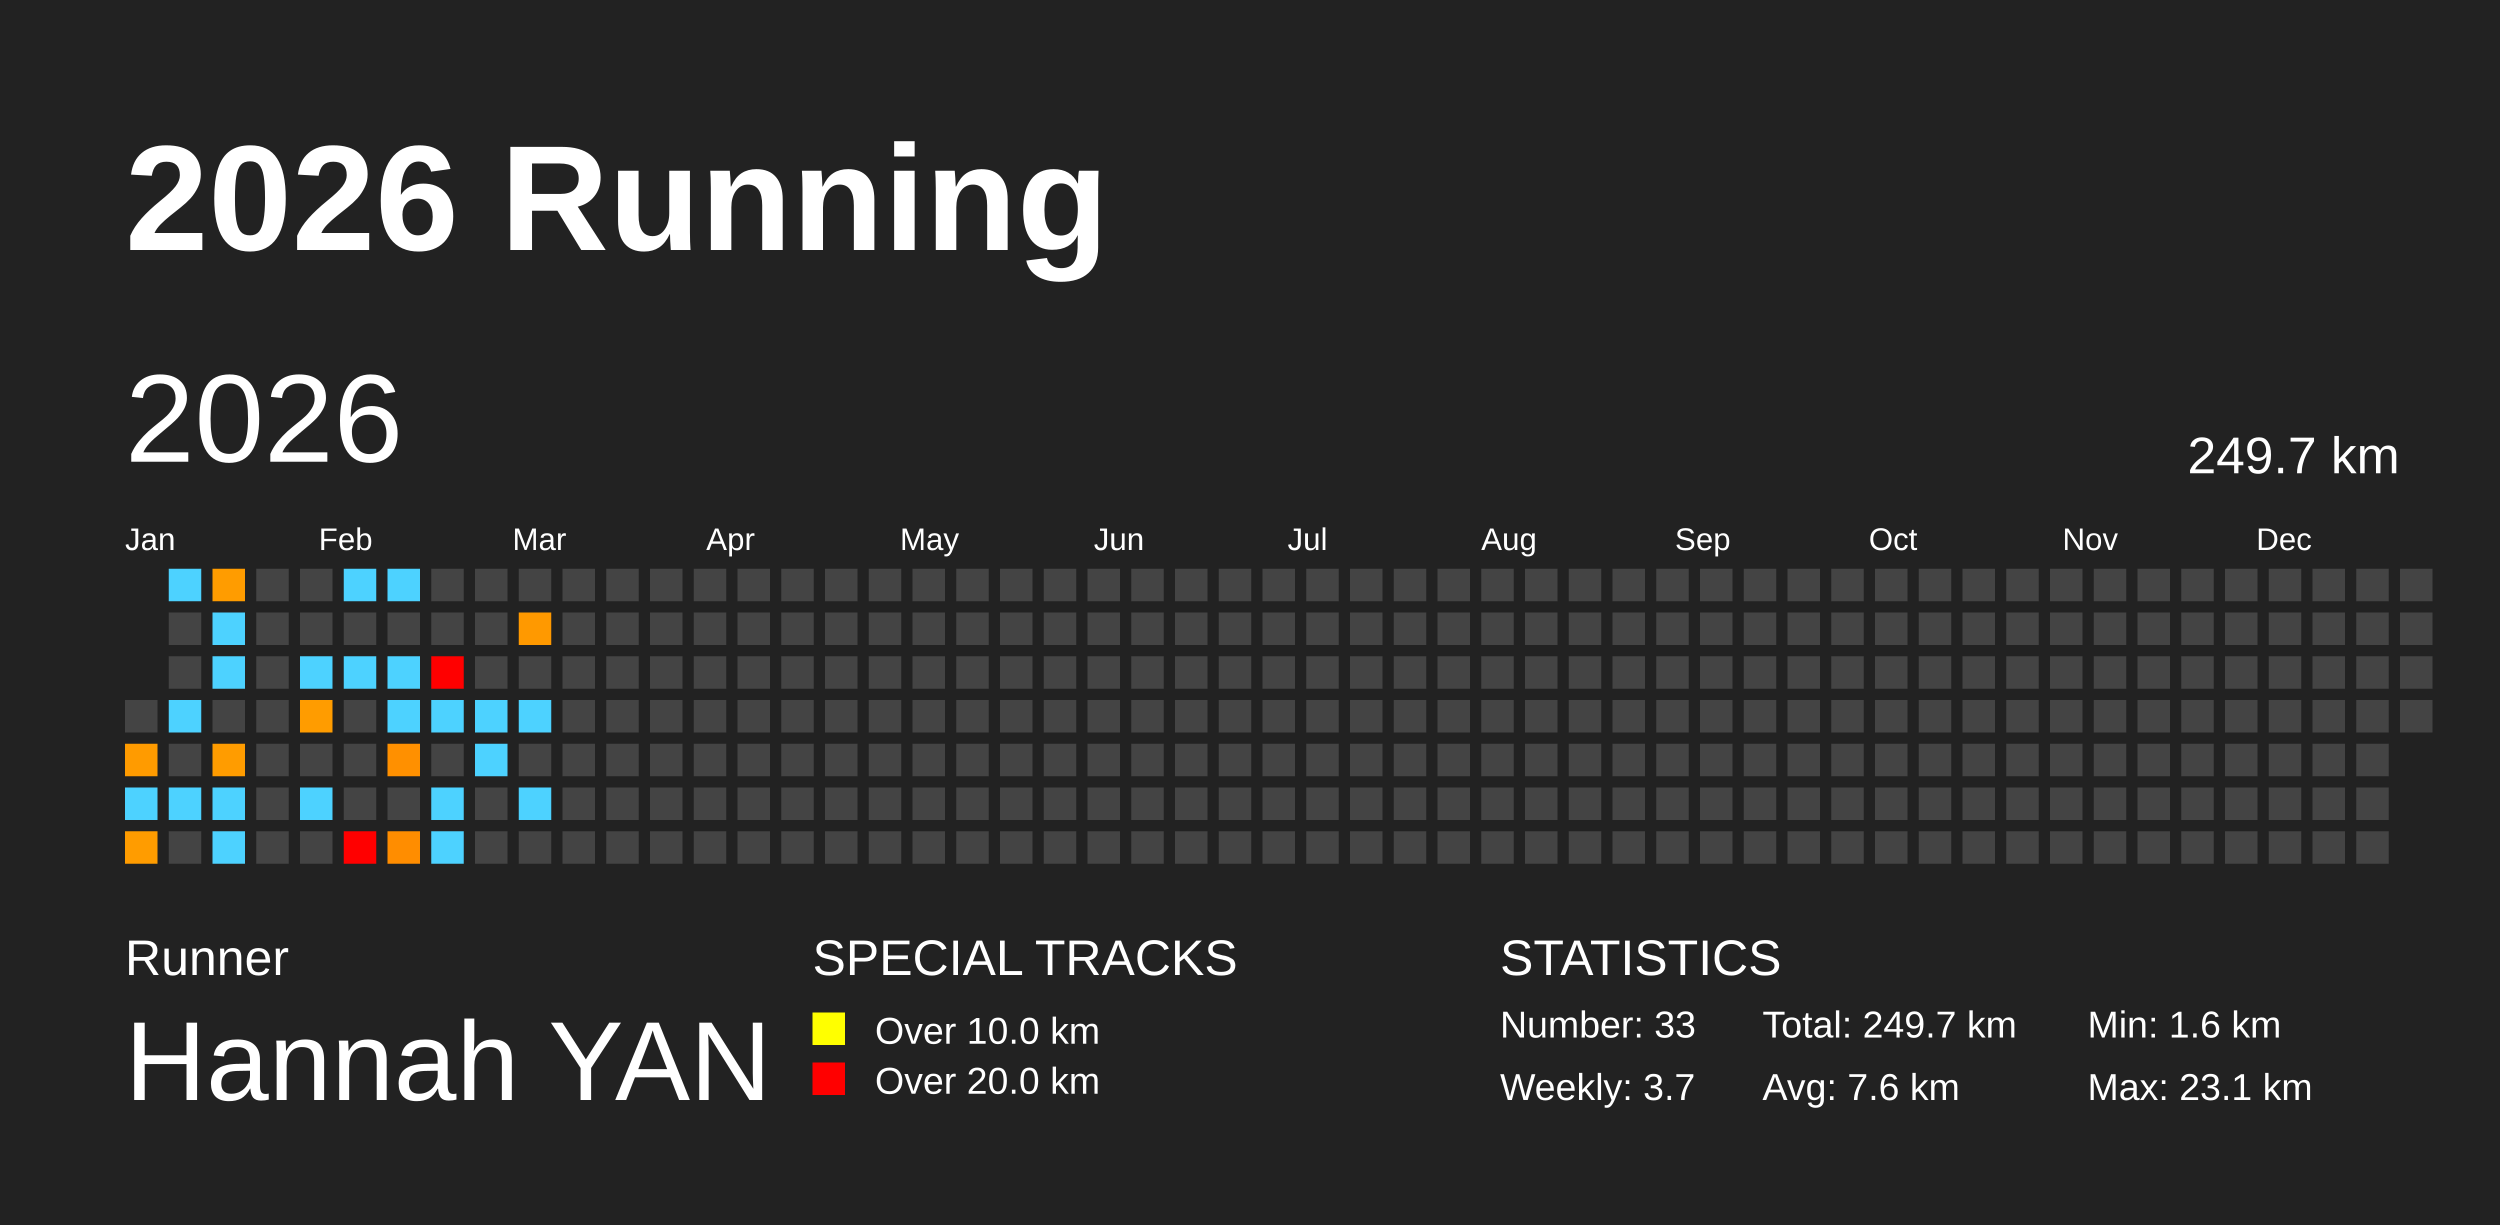
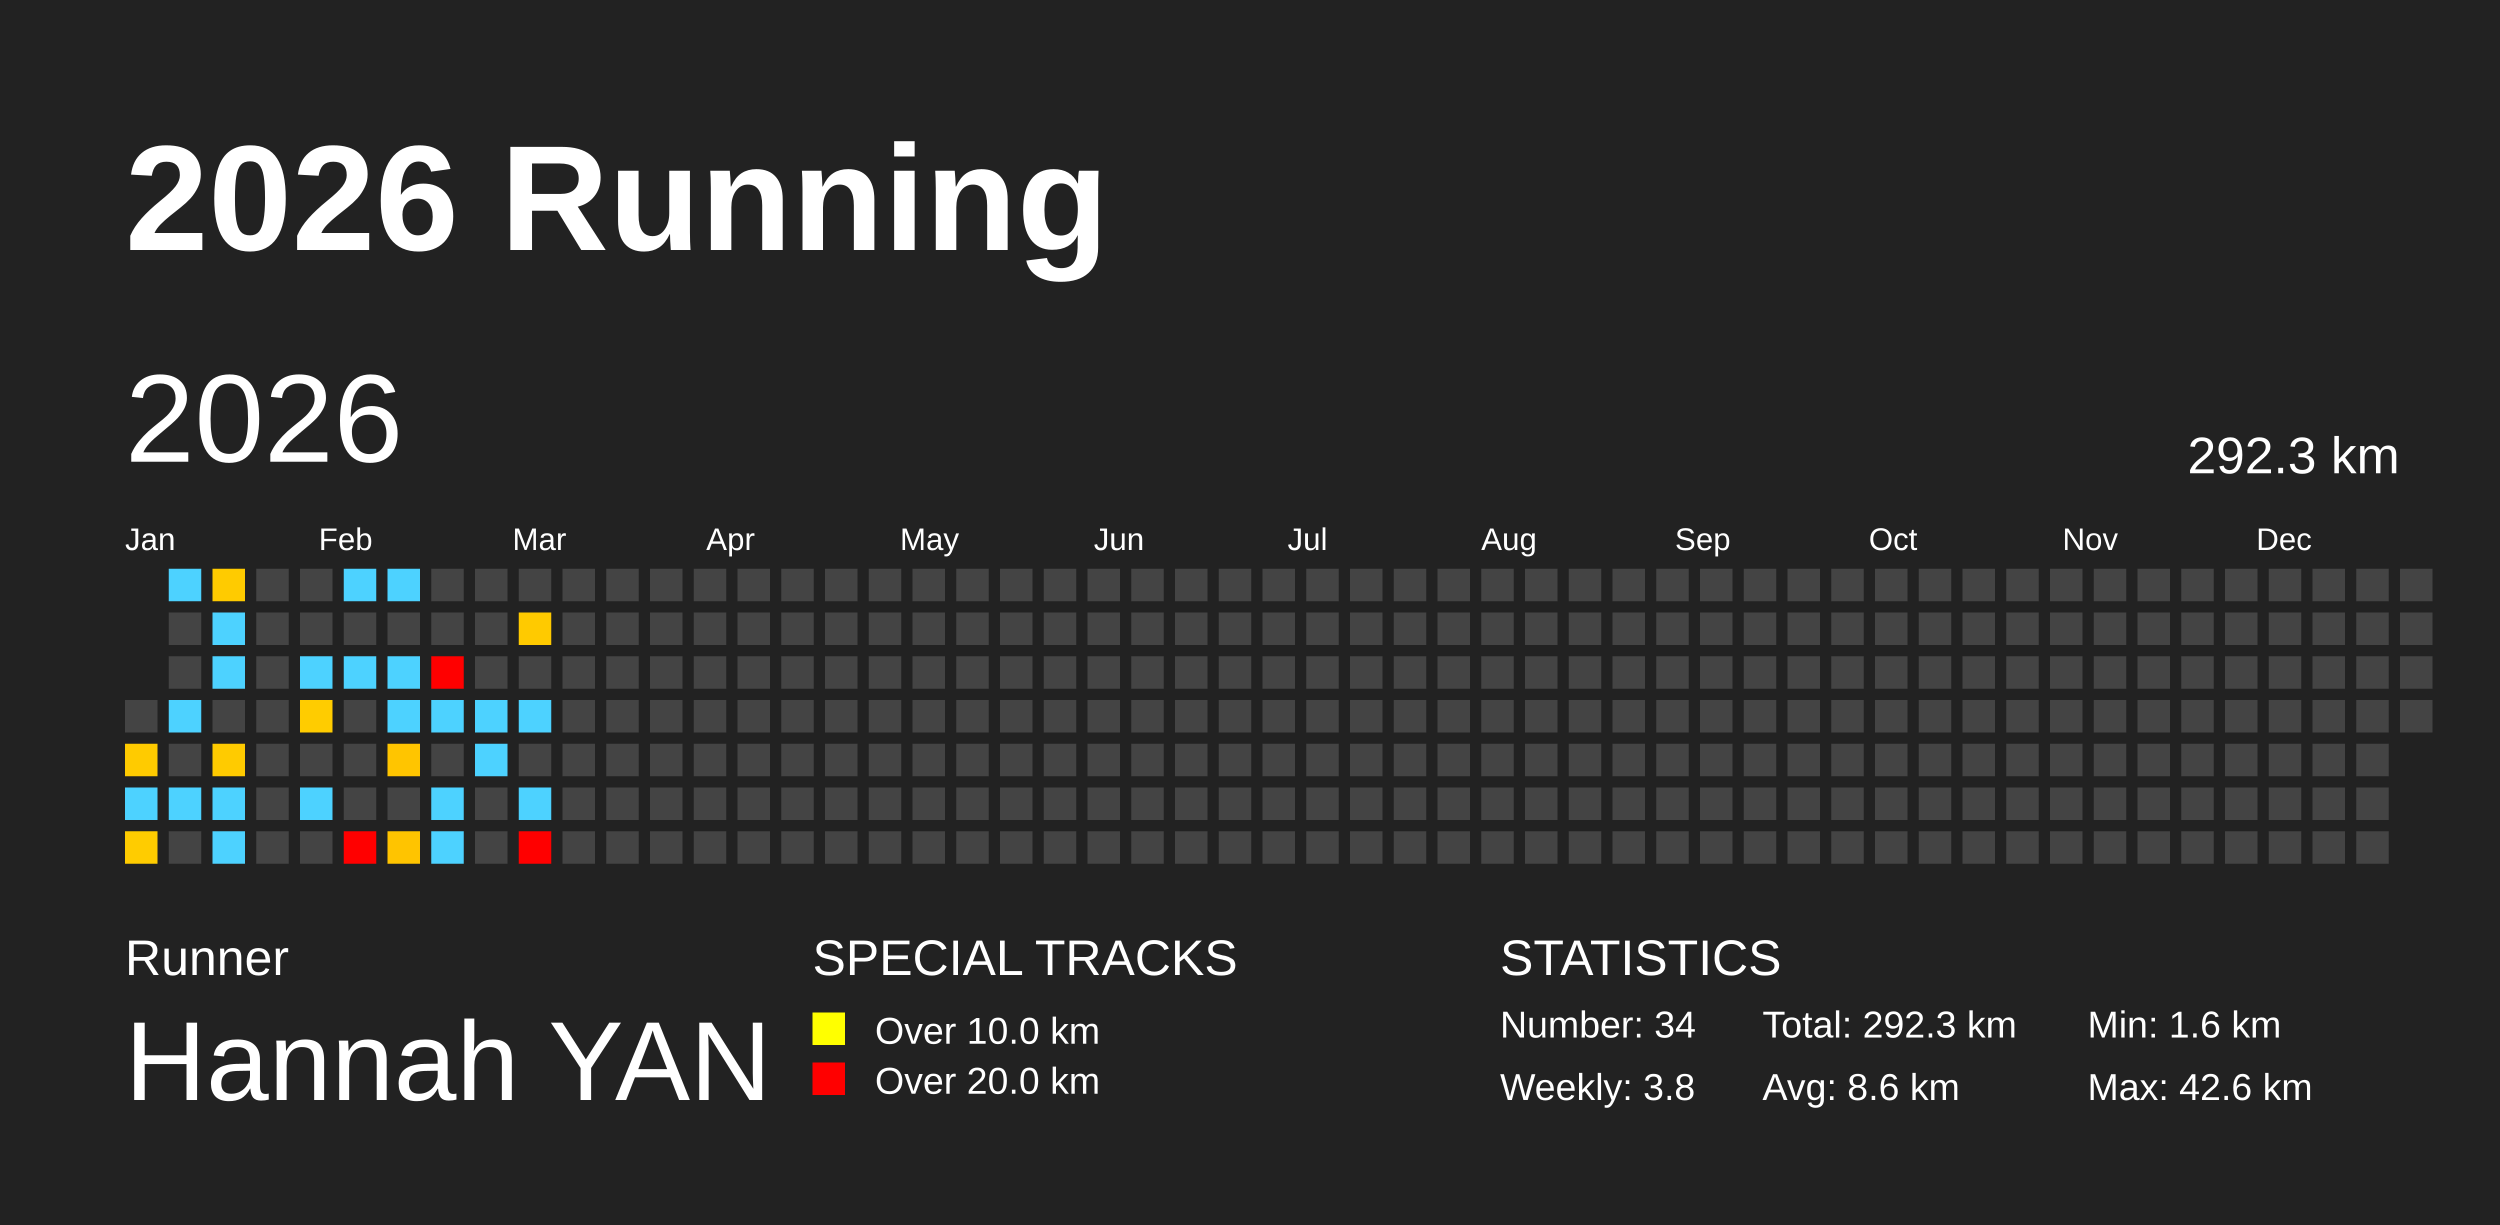
<svg xmlns="http://www.w3.org/2000/svg" baseProfile="full" height="98mm" version="1.1" viewBox="0,0,200,98" width="200mm">
  <defs />
  <rect fill="#222222" height="98" width="200" x="0" y="0" />
  <text fill="#FFFFFF" style="font-size:12px; font-family:Arial; font-weight:bold;" x="10" y="20">2026 Running</text>
  <text fill="#FFFFFF" style="font-size:4px; font-family:Arial" x="10" y="78">Runner</text>
  <text fill="#FFFFFF" style="font-size:9px; font-family:Arial" x="10" y="88">Hannah YAN</text>
  <text fill="#FFFFFF" style="font-size:4px; font-family:Arial" x="65" y="78">SPECIAL TRACKS</text>
  <rect fill="yellow" height="2.6" width="2.6" x="65" y="81" />
  <text fill="#FFFFFF" style="font-size:3px; font-family:Arial" x="70" y="83.5">Over 10.0 km</text>
  <rect fill="red" height="2.6" width="2.6" x="65" y="85" />
  <text fill="#FFFFFF" style="font-size:3px; font-family:Arial" x="70" y="87.5">Over 20.0 km</text>
  <text fill="#FFFFFF" style="font-size:4px; font-family:Arial" x="120" y="78">STATISTICS</text>
-   <text fill="#FFFFFF" style="font-size:3px; font-family:Arial" x="120" y="83">Number: 33</text>
-   <text fill="#FFFFFF" style="font-size:3px; font-family:Arial" x="120" y="88">Weekly: 3.7</text>
-   <text fill="#FFFFFF" style="font-size:3px; font-family:Arial" x="141" y="83">Total: 249.7 km</text>
-   <text fill="#FFFFFF" style="font-size:3px; font-family:Arial" x="141" y="88">Avg: 7.6 km</text>
+   <text fill="#FFFFFF" style="font-size:3px; font-family:Arial" x="120" y="83">Number: 34</text>
+   <text fill="#FFFFFF" style="font-size:3px; font-family:Arial" x="120" y="88">Weekly: 3.8</text>
+   <text fill="#FFFFFF" style="font-size:3px; font-family:Arial" x="141" y="83">Total: 292.3 km</text>
+   <text fill="#FFFFFF" style="font-size:3px; font-family:Arial" x="141" y="88">Avg: 8.6 km</text>
  <text fill="#FFFFFF" style="font-size:3px; font-family:Arial" x="167" y="83">Min: 1.6 km</text>
-   <text fill="#FFFFFF" style="font-size:3px; font-family:Arial" x="167" y="88">Max: 23.1 km</text>
+   <text fill="#FFFFFF" style="font-size:3px; font-family:Arial" x="167" y="88">Max: 42.6 km</text>
  <text dominant-baseline="hanging" fill="#FFFFFF" style="font-size:10.0px; font-family:Arial;" x="10" y="30">2026</text>
-   <text dominant-baseline="hanging" fill="#FFFFFF" style="font-size:4.125px; font-family:Arial;" x="175" y="35">249.7 km</text>
+   <text dominant-baseline="hanging" fill="#FFFFFF" style="font-size:4.125px; font-family:Arial;" x="175" y="35">292.3 km</text>
  <text fill="#FFFFFF" style="font-size:2.5px; font-family:Arial" x="10.0" y="44">Jan</text>
  <text fill="#FFFFFF" style="font-size:2.5px; font-family:Arial" x="25.5" y="44">Feb</text>
  <text fill="#FFFFFF" style="font-size:2.5px; font-family:Arial" x="41.0" y="44">Mar</text>
  <text fill="#FFFFFF" style="font-size:2.5px; font-family:Arial" x="56.5" y="44">Apr</text>
  <text fill="#FFFFFF" style="font-size:2.5px; font-family:Arial" x="72.0" y="44">May</text>
  <text fill="#FFFFFF" style="font-size:2.5px; font-family:Arial" x="87.5" y="44">Jun</text>
  <text fill="#FFFFFF" style="font-size:2.5px; font-family:Arial" x="103.0" y="44">Jul</text>
  <text fill="#FFFFFF" style="font-size:2.5px; font-family:Arial" x="118.5" y="44">Aug</text>
  <text fill="#FFFFFF" style="font-size:2.5px; font-family:Arial" x="134.0" y="44">Sep</text>
  <text fill="#FFFFFF" style="font-size:2.5px; font-family:Arial" x="149.5" y="44">Oct</text>
  <text fill="#FFFFFF" style="font-size:2.5px; font-family:Arial" x="165.0" y="44">Nov</text>
  <text fill="#FFFFFF" style="font-size:2.5px; font-family:Arial" x="180.5" y="44">Dec</text>
  <rect fill="#444444" height="2.6" width="2.6" x="10.0" y="56.0" />
-   <rect fill="#ff9b00" height="2.6" width="2.6" x="10.0" y="59.5" />
+   <rect fill="#ffcb00" height="2.6" width="2.6" x="10.0" y="59.5" />
  <rect fill="#4dd2ff" height="2.6" width="2.6" x="10.0" y="63.0" />
-   <rect fill="#ff9c00" height="2.6" width="2.6" x="10.0" y="66.5" />
+   <rect fill="#ffcc00" height="2.6" width="2.6" x="10.0" y="66.5" />
  <rect fill="#4dd2ff" height="2.6" width="2.6" x="13.5" y="45.5" />
  <rect fill="#444444" height="2.6" width="2.6" x="13.5" y="49.0" />
  <rect fill="#444444" height="2.6" width="2.6" x="13.5" y="52.5" />
  <rect fill="#4dd2ff" height="2.6" width="2.6" x="13.5" y="56.0" />
  <rect fill="#444444" height="2.6" width="2.6" x="13.5" y="59.5" />
  <rect fill="#4dd2ff" height="2.6" width="2.6" x="13.5" y="63.0" />
  <rect fill="#444444" height="2.6" width="2.6" x="13.5" y="66.5" />
-   <rect fill="#ff9c00" height="2.6" width="2.6" x="17.0" y="45.5" />
+   <rect fill="#ffcb00" height="2.6" width="2.6" x="17.0" y="45.5" />
  <rect fill="#4dd2ff" height="2.6" width="2.6" x="17.0" y="49.0" />
  <rect fill="#4dd2ff" height="2.6" width="2.6" x="17.0" y="52.5" />
  <rect fill="#444444" height="2.6" width="2.6" x="17.0" y="56.0" />
-   <rect fill="#ff9c00" height="2.6" width="2.6" x="17.0" y="59.5" />
+   <rect fill="#ffcb00" height="2.6" width="2.6" x="17.0" y="59.5" />
  <rect fill="#4dd2ff" height="2.6" width="2.6" x="17.0" y="63.0" />
  <rect fill="#4dd2ff" height="2.6" width="2.6" x="17.0" y="66.5" />
  <rect fill="#444444" height="2.6" width="2.6" x="20.5" y="45.5" />
  <rect fill="#444444" height="2.6" width="2.6" x="20.5" y="49.0" />
  <rect fill="#444444" height="2.6" width="2.6" x="20.5" y="52.5" />
  <rect fill="#444444" height="2.6" width="2.6" x="20.5" y="56.0" />
  <rect fill="#444444" height="2.6" width="2.6" x="20.5" y="59.5" />
  <rect fill="#444444" height="2.6" width="2.6" x="20.5" y="63.0" />
  <rect fill="#444444" height="2.6" width="2.6" x="20.5" y="66.5" />
  <rect fill="#444444" height="2.6" width="2.6" x="24.0" y="45.5" />
  <rect fill="#444444" height="2.6" width="2.6" x="24.0" y="49.0" />
  <rect fill="#4dd2ff" height="2.6" width="2.6" x="24.0" y="52.5" />
-   <rect fill="#ff9c00" height="2.6" width="2.6" x="24.0" y="56.0" />
+   <rect fill="#ffcc00" height="2.6" width="2.6" x="24.0" y="56.0" />
  <rect fill="#444444" height="2.6" width="2.6" x="24.0" y="59.5" />
  <rect fill="#4dd2ff" height="2.6" width="2.6" x="24.0" y="63.0" />
  <rect fill="#444444" height="2.6" width="2.6" x="24.0" y="66.5" />
  <rect fill="#4dd2ff" height="2.6" width="2.6" x="27.5" y="45.5" />
  <rect fill="#444444" height="2.6" width="2.6" x="27.5" y="49.0" />
  <rect fill="#4dd2ff" height="2.6" width="2.6" x="27.5" y="52.5" />
  <rect fill="#444444" height="2.6" width="2.6" x="27.5" y="56.0" />
  <rect fill="#444444" height="2.6" width="2.6" x="27.5" y="59.5" />
  <rect fill="#444444" height="2.6" width="2.6" x="27.5" y="63.0" />
  <rect fill="red" height="2.6" width="2.6" x="27.5" y="66.5" />
  <rect fill="#4dd2ff" height="2.6" width="2.6" x="31.0" y="45.5" />
  <rect fill="#444444" height="2.6" width="2.6" x="31.0" y="49.0" />
  <rect fill="#4dd2ff" height="2.6" width="2.6" x="31.0" y="52.5" />
  <rect fill="#4dd2ff" height="2.6" width="2.6" x="31.0" y="56.0" />
-   <rect fill="#ff9000" height="2.6" width="2.6" x="31.0" y="59.5" />
+   <rect fill="#ffc500" height="2.6" width="2.6" x="31.0" y="59.5" />
  <rect fill="#444444" height="2.6" width="2.6" x="31.0" y="63.0" />
-   <rect fill="#ff8d00" height="2.6" width="2.6" x="31.0" y="66.5" />
+   <rect fill="#ffc400" height="2.6" width="2.6" x="31.0" y="66.5" />
  <rect fill="#444444" height="2.6" width="2.6" x="34.5" y="45.5" />
  <rect fill="#444444" height="2.6" width="2.6" x="34.5" y="49.0" />
  <rect fill="red" height="2.6" width="2.6" x="34.5" y="52.5" />
  <rect fill="#4dd2ff" height="2.6" width="2.6" x="34.5" y="56.0" />
  <rect fill="#444444" height="2.6" width="2.6" x="34.5" y="59.5" />
  <rect fill="#4dd2ff" height="2.6" width="2.6" x="34.5" y="63.0" />
  <rect fill="#4dd2ff" height="2.6" width="2.6" x="34.5" y="66.5" />
  <rect fill="#444444" height="2.6" width="2.6" x="38.0" y="45.5" />
  <rect fill="#444444" height="2.6" width="2.6" x="38.0" y="49.0" />
  <rect fill="#444444" height="2.6" width="2.6" x="38.0" y="52.5" />
  <rect fill="#4dd2ff" height="2.6" width="2.6" x="38.0" y="56.0" />
  <rect fill="#4dd2ff" height="2.6" width="2.6" x="38.0" y="59.5" />
  <rect fill="#444444" height="2.6" width="2.6" x="38.0" y="63.0" />
  <rect fill="#444444" height="2.6" width="2.6" x="38.0" y="66.5" />
  <rect fill="#444444" height="2.6" width="2.6" x="41.5" y="45.5" />
-   <rect fill="#ff9900" height="2.6" width="2.6" x="41.5" y="49.0" />
+   <rect fill="#ffca00" height="2.6" width="2.6" x="41.5" y="49.0" />
  <rect fill="#444444" height="2.6" width="2.6" x="41.5" y="52.5" />
  <rect fill="#4dd2ff" height="2.6" width="2.6" x="41.5" y="56.0" />
  <rect fill="#444444" height="2.6" width="2.6" x="41.5" y="59.5" />
  <rect fill="#4dd2ff" height="2.6" width="2.6" x="41.5" y="63.0" />
-   <rect fill="#444444" height="2.6" width="2.6" x="41.5" y="66.5" />
+   <rect fill="red" height="2.6" width="2.6" x="41.5" y="66.5" />
  <rect fill="#444444" height="2.6" width="2.6" x="45.0" y="45.5" />
  <rect fill="#444444" height="2.6" width="2.6" x="45.0" y="49.0" />
  <rect fill="#444444" height="2.6" width="2.6" x="45.0" y="52.5" />
  <rect fill="#444444" height="2.6" width="2.6" x="45.0" y="56.0" />
  <rect fill="#444444" height="2.6" width="2.6" x="45.0" y="59.5" />
  <rect fill="#444444" height="2.6" width="2.6" x="45.0" y="63.0" />
  <rect fill="#444444" height="2.6" width="2.6" x="45.0" y="66.5" />
  <rect fill="#444444" height="2.6" width="2.6" x="48.5" y="45.5" />
  <rect fill="#444444" height="2.6" width="2.6" x="48.5" y="49.0" />
  <rect fill="#444444" height="2.6" width="2.6" x="48.5" y="52.5" />
  <rect fill="#444444" height="2.6" width="2.6" x="48.5" y="56.0" />
  <rect fill="#444444" height="2.6" width="2.6" x="48.5" y="59.5" />
  <rect fill="#444444" height="2.6" width="2.6" x="48.5" y="63.0" />
  <rect fill="#444444" height="2.6" width="2.6" x="48.5" y="66.5" />
  <rect fill="#444444" height="2.6" width="2.6" x="52.0" y="45.5" />
  <rect fill="#444444" height="2.6" width="2.6" x="52.0" y="49.0" />
  <rect fill="#444444" height="2.6" width="2.6" x="52.0" y="52.5" />
  <rect fill="#444444" height="2.6" width="2.6" x="52.0" y="56.0" />
  <rect fill="#444444" height="2.6" width="2.6" x="52.0" y="59.5" />
  <rect fill="#444444" height="2.6" width="2.6" x="52.0" y="63.0" />
  <rect fill="#444444" height="2.6" width="2.6" x="52.0" y="66.5" />
  <rect fill="#444444" height="2.6" width="2.6" x="55.5" y="45.5" />
  <rect fill="#444444" height="2.6" width="2.6" x="55.5" y="49.0" />
  <rect fill="#444444" height="2.6" width="2.6" x="55.5" y="52.5" />
  <rect fill="#444444" height="2.6" width="2.6" x="55.5" y="56.0" />
  <rect fill="#444444" height="2.6" width="2.6" x="55.5" y="59.5" />
  <rect fill="#444444" height="2.6" width="2.6" x="55.5" y="63.0" />
  <rect fill="#444444" height="2.6" width="2.6" x="55.5" y="66.5" />
  <rect fill="#444444" height="2.6" width="2.6" x="59.0" y="45.5" />
  <rect fill="#444444" height="2.6" width="2.6" x="59.0" y="49.0" />
  <rect fill="#444444" height="2.6" width="2.6" x="59.0" y="52.5" />
  <rect fill="#444444" height="2.6" width="2.6" x="59.0" y="56.0" />
  <rect fill="#444444" height="2.6" width="2.6" x="59.0" y="59.5" />
  <rect fill="#444444" height="2.6" width="2.6" x="59.0" y="63.0" />
  <rect fill="#444444" height="2.6" width="2.6" x="59.0" y="66.5" />
  <rect fill="#444444" height="2.6" width="2.6" x="62.5" y="45.5" />
  <rect fill="#444444" height="2.6" width="2.6" x="62.5" y="49.0" />
  <rect fill="#444444" height="2.6" width="2.6" x="62.5" y="52.5" />
  <rect fill="#444444" height="2.6" width="2.6" x="62.5" y="56.0" />
  <rect fill="#444444" height="2.6" width="2.6" x="62.5" y="59.5" />
  <rect fill="#444444" height="2.6" width="2.6" x="62.5" y="63.0" />
  <rect fill="#444444" height="2.6" width="2.6" x="62.5" y="66.5" />
  <rect fill="#444444" height="2.6" width="2.6" x="66.0" y="45.5" />
  <rect fill="#444444" height="2.6" width="2.6" x="66.0" y="49.0" />
  <rect fill="#444444" height="2.6" width="2.6" x="66.0" y="52.5" />
  <rect fill="#444444" height="2.6" width="2.6" x="66.0" y="56.0" />
  <rect fill="#444444" height="2.6" width="2.6" x="66.0" y="59.5" />
  <rect fill="#444444" height="2.6" width="2.6" x="66.0" y="63.0" />
  <rect fill="#444444" height="2.6" width="2.6" x="66.0" y="66.5" />
  <rect fill="#444444" height="2.6" width="2.6" x="69.5" y="45.5" />
  <rect fill="#444444" height="2.6" width="2.6" x="69.5" y="49.0" />
  <rect fill="#444444" height="2.6" width="2.6" x="69.5" y="52.5" />
  <rect fill="#444444" height="2.6" width="2.6" x="69.5" y="56.0" />
  <rect fill="#444444" height="2.6" width="2.6" x="69.5" y="59.5" />
  <rect fill="#444444" height="2.6" width="2.6" x="69.5" y="63.0" />
  <rect fill="#444444" height="2.6" width="2.6" x="69.5" y="66.5" />
  <rect fill="#444444" height="2.6" width="2.6" x="73.0" y="45.5" />
  <rect fill="#444444" height="2.6" width="2.6" x="73.0" y="49.0" />
  <rect fill="#444444" height="2.6" width="2.6" x="73.0" y="52.5" />
  <rect fill="#444444" height="2.6" width="2.6" x="73.0" y="56.0" />
  <rect fill="#444444" height="2.6" width="2.6" x="73.0" y="59.5" />
  <rect fill="#444444" height="2.6" width="2.6" x="73.0" y="63.0" />
  <rect fill="#444444" height="2.6" width="2.6" x="73.0" y="66.5" />
  <rect fill="#444444" height="2.6" width="2.6" x="76.5" y="45.5" />
  <rect fill="#444444" height="2.6" width="2.6" x="76.5" y="49.0" />
  <rect fill="#444444" height="2.6" width="2.6" x="76.5" y="52.5" />
  <rect fill="#444444" height="2.6" width="2.6" x="76.5" y="56.0" />
  <rect fill="#444444" height="2.6" width="2.6" x="76.5" y="59.5" />
  <rect fill="#444444" height="2.6" width="2.6" x="76.5" y="63.0" />
  <rect fill="#444444" height="2.6" width="2.6" x="76.5" y="66.5" />
  <rect fill="#444444" height="2.6" width="2.6" x="80.0" y="45.5" />
  <rect fill="#444444" height="2.6" width="2.6" x="80.0" y="49.0" />
  <rect fill="#444444" height="2.6" width="2.6" x="80.0" y="52.5" />
  <rect fill="#444444" height="2.6" width="2.6" x="80.0" y="56.0" />
  <rect fill="#444444" height="2.6" width="2.6" x="80.0" y="59.5" />
  <rect fill="#444444" height="2.6" width="2.6" x="80.0" y="63.0" />
  <rect fill="#444444" height="2.6" width="2.6" x="80.0" y="66.5" />
  <rect fill="#444444" height="2.6" width="2.6" x="83.5" y="45.5" />
  <rect fill="#444444" height="2.6" width="2.6" x="83.5" y="49.0" />
  <rect fill="#444444" height="2.6" width="2.6" x="83.5" y="52.5" />
  <rect fill="#444444" height="2.6" width="2.6" x="83.5" y="56.0" />
  <rect fill="#444444" height="2.6" width="2.6" x="83.5" y="59.5" />
  <rect fill="#444444" height="2.6" width="2.6" x="83.5" y="63.0" />
  <rect fill="#444444" height="2.6" width="2.6" x="83.5" y="66.5" />
  <rect fill="#444444" height="2.6" width="2.6" x="87.0" y="45.5" />
  <rect fill="#444444" height="2.6" width="2.6" x="87.0" y="49.0" />
  <rect fill="#444444" height="2.6" width="2.6" x="87.0" y="52.5" />
  <rect fill="#444444" height="2.6" width="2.6" x="87.0" y="56.0" />
  <rect fill="#444444" height="2.6" width="2.6" x="87.0" y="59.5" />
  <rect fill="#444444" height="2.6" width="2.6" x="87.0" y="63.0" />
  <rect fill="#444444" height="2.6" width="2.6" x="87.0" y="66.5" />
  <rect fill="#444444" height="2.6" width="2.6" x="90.5" y="45.5" />
  <rect fill="#444444" height="2.6" width="2.6" x="90.5" y="49.0" />
  <rect fill="#444444" height="2.6" width="2.6" x="90.5" y="52.5" />
  <rect fill="#444444" height="2.6" width="2.6" x="90.5" y="56.0" />
  <rect fill="#444444" height="2.6" width="2.6" x="90.5" y="59.5" />
  <rect fill="#444444" height="2.6" width="2.6" x="90.5" y="63.0" />
  <rect fill="#444444" height="2.6" width="2.6" x="90.5" y="66.5" />
  <rect fill="#444444" height="2.6" width="2.6" x="94.0" y="45.5" />
  <rect fill="#444444" height="2.6" width="2.6" x="94.0" y="49.0" />
  <rect fill="#444444" height="2.6" width="2.6" x="94.0" y="52.5" />
  <rect fill="#444444" height="2.6" width="2.6" x="94.0" y="56.0" />
  <rect fill="#444444" height="2.6" width="2.6" x="94.0" y="59.5" />
  <rect fill="#444444" height="2.6" width="2.6" x="94.0" y="63.0" />
  <rect fill="#444444" height="2.6" width="2.6" x="94.0" y="66.5" />
  <rect fill="#444444" height="2.6" width="2.6" x="97.5" y="45.5" />
  <rect fill="#444444" height="2.6" width="2.6" x="97.5" y="49.0" />
  <rect fill="#444444" height="2.6" width="2.6" x="97.5" y="52.5" />
  <rect fill="#444444" height="2.6" width="2.6" x="97.5" y="56.0" />
  <rect fill="#444444" height="2.6" width="2.6" x="97.5" y="59.5" />
  <rect fill="#444444" height="2.6" width="2.6" x="97.5" y="63.0" />
  <rect fill="#444444" height="2.6" width="2.6" x="97.5" y="66.5" />
  <rect fill="#444444" height="2.6" width="2.6" x="101.0" y="45.5" />
  <rect fill="#444444" height="2.6" width="2.6" x="101.0" y="49.0" />
  <rect fill="#444444" height="2.6" width="2.6" x="101.0" y="52.5" />
  <rect fill="#444444" height="2.6" width="2.6" x="101.0" y="56.0" />
  <rect fill="#444444" height="2.6" width="2.6" x="101.0" y="59.5" />
  <rect fill="#444444" height="2.6" width="2.6" x="101.0" y="63.0" />
  <rect fill="#444444" height="2.6" width="2.6" x="101.0" y="66.5" />
  <rect fill="#444444" height="2.6" width="2.6" x="104.5" y="45.5" />
  <rect fill="#444444" height="2.6" width="2.6" x="104.5" y="49.0" />
  <rect fill="#444444" height="2.6" width="2.6" x="104.5" y="52.5" />
  <rect fill="#444444" height="2.6" width="2.6" x="104.5" y="56.0" />
  <rect fill="#444444" height="2.6" width="2.6" x="104.5" y="59.5" />
  <rect fill="#444444" height="2.6" width="2.6" x="104.5" y="63.0" />
  <rect fill="#444444" height="2.6" width="2.6" x="104.5" y="66.5" />
  <rect fill="#444444" height="2.6" width="2.6" x="108.0" y="45.5" />
  <rect fill="#444444" height="2.6" width="2.6" x="108.0" y="49.0" />
  <rect fill="#444444" height="2.6" width="2.6" x="108.0" y="52.5" />
  <rect fill="#444444" height="2.6" width="2.6" x="108.0" y="56.0" />
  <rect fill="#444444" height="2.6" width="2.6" x="108.0" y="59.5" />
  <rect fill="#444444" height="2.6" width="2.6" x="108.0" y="63.0" />
  <rect fill="#444444" height="2.6" width="2.6" x="108.0" y="66.5" />
  <rect fill="#444444" height="2.6" width="2.6" x="111.5" y="45.5" />
  <rect fill="#444444" height="2.6" width="2.6" x="111.5" y="49.0" />
  <rect fill="#444444" height="2.6" width="2.6" x="111.5" y="52.5" />
  <rect fill="#444444" height="2.6" width="2.6" x="111.5" y="56.0" />
  <rect fill="#444444" height="2.6" width="2.6" x="111.5" y="59.5" />
  <rect fill="#444444" height="2.6" width="2.6" x="111.5" y="63.0" />
  <rect fill="#444444" height="2.6" width="2.6" x="111.5" y="66.5" />
  <rect fill="#444444" height="2.6" width="2.6" x="115.0" y="45.5" />
  <rect fill="#444444" height="2.6" width="2.6" x="115.0" y="49.0" />
  <rect fill="#444444" height="2.6" width="2.6" x="115.0" y="52.5" />
  <rect fill="#444444" height="2.6" width="2.6" x="115.0" y="56.0" />
  <rect fill="#444444" height="2.6" width="2.6" x="115.0" y="59.5" />
  <rect fill="#444444" height="2.6" width="2.6" x="115.0" y="63.0" />
  <rect fill="#444444" height="2.6" width="2.6" x="115.0" y="66.5" />
  <rect fill="#444444" height="2.6" width="2.6" x="118.5" y="45.5" />
  <rect fill="#444444" height="2.6" width="2.6" x="118.5" y="49.0" />
  <rect fill="#444444" height="2.6" width="2.6" x="118.5" y="52.5" />
  <rect fill="#444444" height="2.6" width="2.6" x="118.5" y="56.0" />
  <rect fill="#444444" height="2.6" width="2.6" x="118.5" y="59.5" />
  <rect fill="#444444" height="2.6" width="2.6" x="118.5" y="63.0" />
  <rect fill="#444444" height="2.6" width="2.6" x="118.5" y="66.5" />
  <rect fill="#444444" height="2.6" width="2.6" x="122.0" y="45.5" />
  <rect fill="#444444" height="2.6" width="2.6" x="122.0" y="49.0" />
  <rect fill="#444444" height="2.6" width="2.6" x="122.0" y="52.5" />
  <rect fill="#444444" height="2.6" width="2.6" x="122.0" y="56.0" />
  <rect fill="#444444" height="2.6" width="2.6" x="122.0" y="59.5" />
  <rect fill="#444444" height="2.6" width="2.6" x="122.0" y="63.0" />
  <rect fill="#444444" height="2.6" width="2.6" x="122.0" y="66.5" />
  <rect fill="#444444" height="2.6" width="2.6" x="125.5" y="45.5" />
  <rect fill="#444444" height="2.6" width="2.6" x="125.5" y="49.0" />
  <rect fill="#444444" height="2.6" width="2.6" x="125.5" y="52.5" />
  <rect fill="#444444" height="2.6" width="2.6" x="125.5" y="56.0" />
  <rect fill="#444444" height="2.6" width="2.6" x="125.5" y="59.5" />
  <rect fill="#444444" height="2.6" width="2.6" x="125.5" y="63.0" />
  <rect fill="#444444" height="2.6" width="2.6" x="125.5" y="66.5" />
  <rect fill="#444444" height="2.6" width="2.6" x="129.0" y="45.5" />
  <rect fill="#444444" height="2.6" width="2.6" x="129.0" y="49.0" />
  <rect fill="#444444" height="2.6" width="2.6" x="129.0" y="52.5" />
  <rect fill="#444444" height="2.6" width="2.6" x="129.0" y="56.0" />
  <rect fill="#444444" height="2.6" width="2.6" x="129.0" y="59.5" />
  <rect fill="#444444" height="2.6" width="2.6" x="129.0" y="63.0" />
  <rect fill="#444444" height="2.6" width="2.6" x="129.0" y="66.5" />
  <rect fill="#444444" height="2.6" width="2.6" x="132.5" y="45.5" />
  <rect fill="#444444" height="2.6" width="2.6" x="132.5" y="49.0" />
  <rect fill="#444444" height="2.6" width="2.6" x="132.5" y="52.5" />
  <rect fill="#444444" height="2.6" width="2.6" x="132.5" y="56.0" />
  <rect fill="#444444" height="2.6" width="2.6" x="132.5" y="59.5" />
  <rect fill="#444444" height="2.6" width="2.6" x="132.5" y="63.0" />
  <rect fill="#444444" height="2.6" width="2.6" x="132.5" y="66.5" />
  <rect fill="#444444" height="2.6" width="2.6" x="136.0" y="45.5" />
  <rect fill="#444444" height="2.6" width="2.6" x="136.0" y="49.0" />
  <rect fill="#444444" height="2.6" width="2.6" x="136.0" y="52.5" />
  <rect fill="#444444" height="2.6" width="2.6" x="136.0" y="56.0" />
  <rect fill="#444444" height="2.6" width="2.6" x="136.0" y="59.5" />
  <rect fill="#444444" height="2.6" width="2.6" x="136.0" y="63.0" />
  <rect fill="#444444" height="2.6" width="2.6" x="136.0" y="66.5" />
  <rect fill="#444444" height="2.6" width="2.6" x="139.5" y="45.5" />
  <rect fill="#444444" height="2.6" width="2.6" x="139.5" y="49.0" />
  <rect fill="#444444" height="2.6" width="2.6" x="139.5" y="52.5" />
  <rect fill="#444444" height="2.6" width="2.6" x="139.5" y="56.0" />
  <rect fill="#444444" height="2.6" width="2.6" x="139.5" y="59.5" />
  <rect fill="#444444" height="2.6" width="2.6" x="139.5" y="63.0" />
  <rect fill="#444444" height="2.6" width="2.6" x="139.5" y="66.5" />
  <rect fill="#444444" height="2.6" width="2.6" x="143.0" y="45.5" />
  <rect fill="#444444" height="2.6" width="2.6" x="143.0" y="49.0" />
  <rect fill="#444444" height="2.6" width="2.6" x="143.0" y="52.5" />
  <rect fill="#444444" height="2.6" width="2.6" x="143.0" y="56.0" />
  <rect fill="#444444" height="2.6" width="2.6" x="143.0" y="59.5" />
  <rect fill="#444444" height="2.6" width="2.6" x="143.0" y="63.0" />
  <rect fill="#444444" height="2.6" width="2.6" x="143.0" y="66.5" />
  <rect fill="#444444" height="2.6" width="2.6" x="146.5" y="45.5" />
  <rect fill="#444444" height="2.6" width="2.6" x="146.5" y="49.0" />
  <rect fill="#444444" height="2.6" width="2.6" x="146.5" y="52.5" />
  <rect fill="#444444" height="2.6" width="2.6" x="146.5" y="56.0" />
  <rect fill="#444444" height="2.6" width="2.6" x="146.5" y="59.5" />
  <rect fill="#444444" height="2.6" width="2.6" x="146.5" y="63.0" />
  <rect fill="#444444" height="2.6" width="2.6" x="146.5" y="66.5" />
  <rect fill="#444444" height="2.6" width="2.6" x="150.0" y="45.5" />
  <rect fill="#444444" height="2.6" width="2.6" x="150.0" y="49.0" />
  <rect fill="#444444" height="2.6" width="2.6" x="150.0" y="52.5" />
  <rect fill="#444444" height="2.6" width="2.6" x="150.0" y="56.0" />
  <rect fill="#444444" height="2.6" width="2.6" x="150.0" y="59.5" />
  <rect fill="#444444" height="2.6" width="2.6" x="150.0" y="63.0" />
  <rect fill="#444444" height="2.6" width="2.6" x="150.0" y="66.5" />
  <rect fill="#444444" height="2.6" width="2.6" x="153.5" y="45.5" />
  <rect fill="#444444" height="2.6" width="2.6" x="153.5" y="49.0" />
  <rect fill="#444444" height="2.6" width="2.6" x="153.5" y="52.5" />
  <rect fill="#444444" height="2.6" width="2.6" x="153.5" y="56.0" />
  <rect fill="#444444" height="2.6" width="2.6" x="153.5" y="59.5" />
  <rect fill="#444444" height="2.6" width="2.6" x="153.5" y="63.0" />
  <rect fill="#444444" height="2.6" width="2.6" x="153.5" y="66.5" />
  <rect fill="#444444" height="2.6" width="2.6" x="157.0" y="45.5" />
  <rect fill="#444444" height="2.6" width="2.6" x="157.0" y="49.0" />
  <rect fill="#444444" height="2.6" width="2.6" x="157.0" y="52.5" />
  <rect fill="#444444" height="2.6" width="2.6" x="157.0" y="56.0" />
  <rect fill="#444444" height="2.6" width="2.6" x="157.0" y="59.5" />
  <rect fill="#444444" height="2.6" width="2.6" x="157.0" y="63.0" />
  <rect fill="#444444" height="2.6" width="2.6" x="157.0" y="66.5" />
  <rect fill="#444444" height="2.6" width="2.6" x="160.5" y="45.5" />
  <rect fill="#444444" height="2.6" width="2.6" x="160.5" y="49.0" />
  <rect fill="#444444" height="2.6" width="2.6" x="160.5" y="52.5" />
  <rect fill="#444444" height="2.6" width="2.6" x="160.5" y="56.0" />
  <rect fill="#444444" height="2.6" width="2.6" x="160.5" y="59.5" />
  <rect fill="#444444" height="2.6" width="2.6" x="160.5" y="63.0" />
  <rect fill="#444444" height="2.6" width="2.6" x="160.5" y="66.5" />
  <rect fill="#444444" height="2.6" width="2.6" x="164.0" y="45.5" />
  <rect fill="#444444" height="2.6" width="2.6" x="164.0" y="49.0" />
  <rect fill="#444444" height="2.6" width="2.6" x="164.0" y="52.5" />
  <rect fill="#444444" height="2.6" width="2.6" x="164.0" y="56.0" />
  <rect fill="#444444" height="2.6" width="2.6" x="164.0" y="59.5" />
  <rect fill="#444444" height="2.6" width="2.6" x="164.0" y="63.0" />
  <rect fill="#444444" height="2.6" width="2.6" x="164.0" y="66.5" />
  <rect fill="#444444" height="2.6" width="2.6" x="167.5" y="45.5" />
  <rect fill="#444444" height="2.6" width="2.6" x="167.5" y="49.0" />
  <rect fill="#444444" height="2.6" width="2.6" x="167.5" y="52.5" />
  <rect fill="#444444" height="2.6" width="2.6" x="167.5" y="56.0" />
  <rect fill="#444444" height="2.6" width="2.6" x="167.5" y="59.5" />
  <rect fill="#444444" height="2.6" width="2.6" x="167.5" y="63.0" />
  <rect fill="#444444" height="2.6" width="2.6" x="167.5" y="66.5" />
  <rect fill="#444444" height="2.6" width="2.6" x="171.0" y="45.5" />
  <rect fill="#444444" height="2.6" width="2.6" x="171.0" y="49.0" />
  <rect fill="#444444" height="2.6" width="2.6" x="171.0" y="52.5" />
  <rect fill="#444444" height="2.6" width="2.6" x="171.0" y="56.0" />
  <rect fill="#444444" height="2.6" width="2.6" x="171.0" y="59.5" />
  <rect fill="#444444" height="2.6" width="2.6" x="171.0" y="63.0" />
  <rect fill="#444444" height="2.6" width="2.6" x="171.0" y="66.5" />
  <rect fill="#444444" height="2.6" width="2.6" x="174.5" y="45.5" />
  <rect fill="#444444" height="2.6" width="2.6" x="174.5" y="49.0" />
  <rect fill="#444444" height="2.6" width="2.6" x="174.5" y="52.5" />
  <rect fill="#444444" height="2.6" width="2.6" x="174.5" y="56.0" />
  <rect fill="#444444" height="2.6" width="2.6" x="174.5" y="59.5" />
  <rect fill="#444444" height="2.6" width="2.6" x="174.5" y="63.0" />
  <rect fill="#444444" height="2.6" width="2.6" x="174.5" y="66.5" />
  <rect fill="#444444" height="2.6" width="2.6" x="178.0" y="45.5" />
  <rect fill="#444444" height="2.6" width="2.6" x="178.0" y="49.0" />
  <rect fill="#444444" height="2.6" width="2.6" x="178.0" y="52.5" />
  <rect fill="#444444" height="2.6" width="2.6" x="178.0" y="56.0" />
  <rect fill="#444444" height="2.6" width="2.6" x="178.0" y="59.5" />
  <rect fill="#444444" height="2.6" width="2.6" x="178.0" y="63.0" />
  <rect fill="#444444" height="2.6" width="2.6" x="178.0" y="66.5" />
  <rect fill="#444444" height="2.6" width="2.6" x="181.5" y="45.5" />
  <rect fill="#444444" height="2.6" width="2.6" x="181.5" y="49.0" />
  <rect fill="#444444" height="2.6" width="2.6" x="181.5" y="52.5" />
  <rect fill="#444444" height="2.6" width="2.6" x="181.5" y="56.0" />
  <rect fill="#444444" height="2.6" width="2.6" x="181.5" y="59.5" />
  <rect fill="#444444" height="2.6" width="2.6" x="181.5" y="63.0" />
  <rect fill="#444444" height="2.6" width="2.6" x="181.5" y="66.5" />
  <rect fill="#444444" height="2.6" width="2.6" x="185.0" y="45.5" />
  <rect fill="#444444" height="2.6" width="2.6" x="185.0" y="49.0" />
  <rect fill="#444444" height="2.6" width="2.6" x="185.0" y="52.5" />
  <rect fill="#444444" height="2.6" width="2.6" x="185.0" y="56.0" />
  <rect fill="#444444" height="2.6" width="2.6" x="185.0" y="59.5" />
  <rect fill="#444444" height="2.6" width="2.6" x="185.0" y="63.0" />
  <rect fill="#444444" height="2.6" width="2.6" x="185.0" y="66.5" />
  <rect fill="#444444" height="2.6" width="2.6" x="188.5" y="45.5" />
  <rect fill="#444444" height="2.6" width="2.6" x="188.5" y="49.0" />
  <rect fill="#444444" height="2.6" width="2.6" x="188.5" y="52.5" />
  <rect fill="#444444" height="2.6" width="2.6" x="188.5" y="56.0" />
  <rect fill="#444444" height="2.6" width="2.6" x="188.5" y="59.5" />
  <rect fill="#444444" height="2.6" width="2.6" x="188.5" y="63.0" />
  <rect fill="#444444" height="2.6" width="2.6" x="188.5" y="66.5" />
  <rect fill="#444444" height="2.6" width="2.6" x="192.0" y="45.5" />
  <rect fill="#444444" height="2.6" width="2.6" x="192.0" y="49.0" />
  <rect fill="#444444" height="2.6" width="2.6" x="192.0" y="52.5" />
  <rect fill="#444444" height="2.6" width="2.6" x="192.0" y="56.0" />
</svg>
